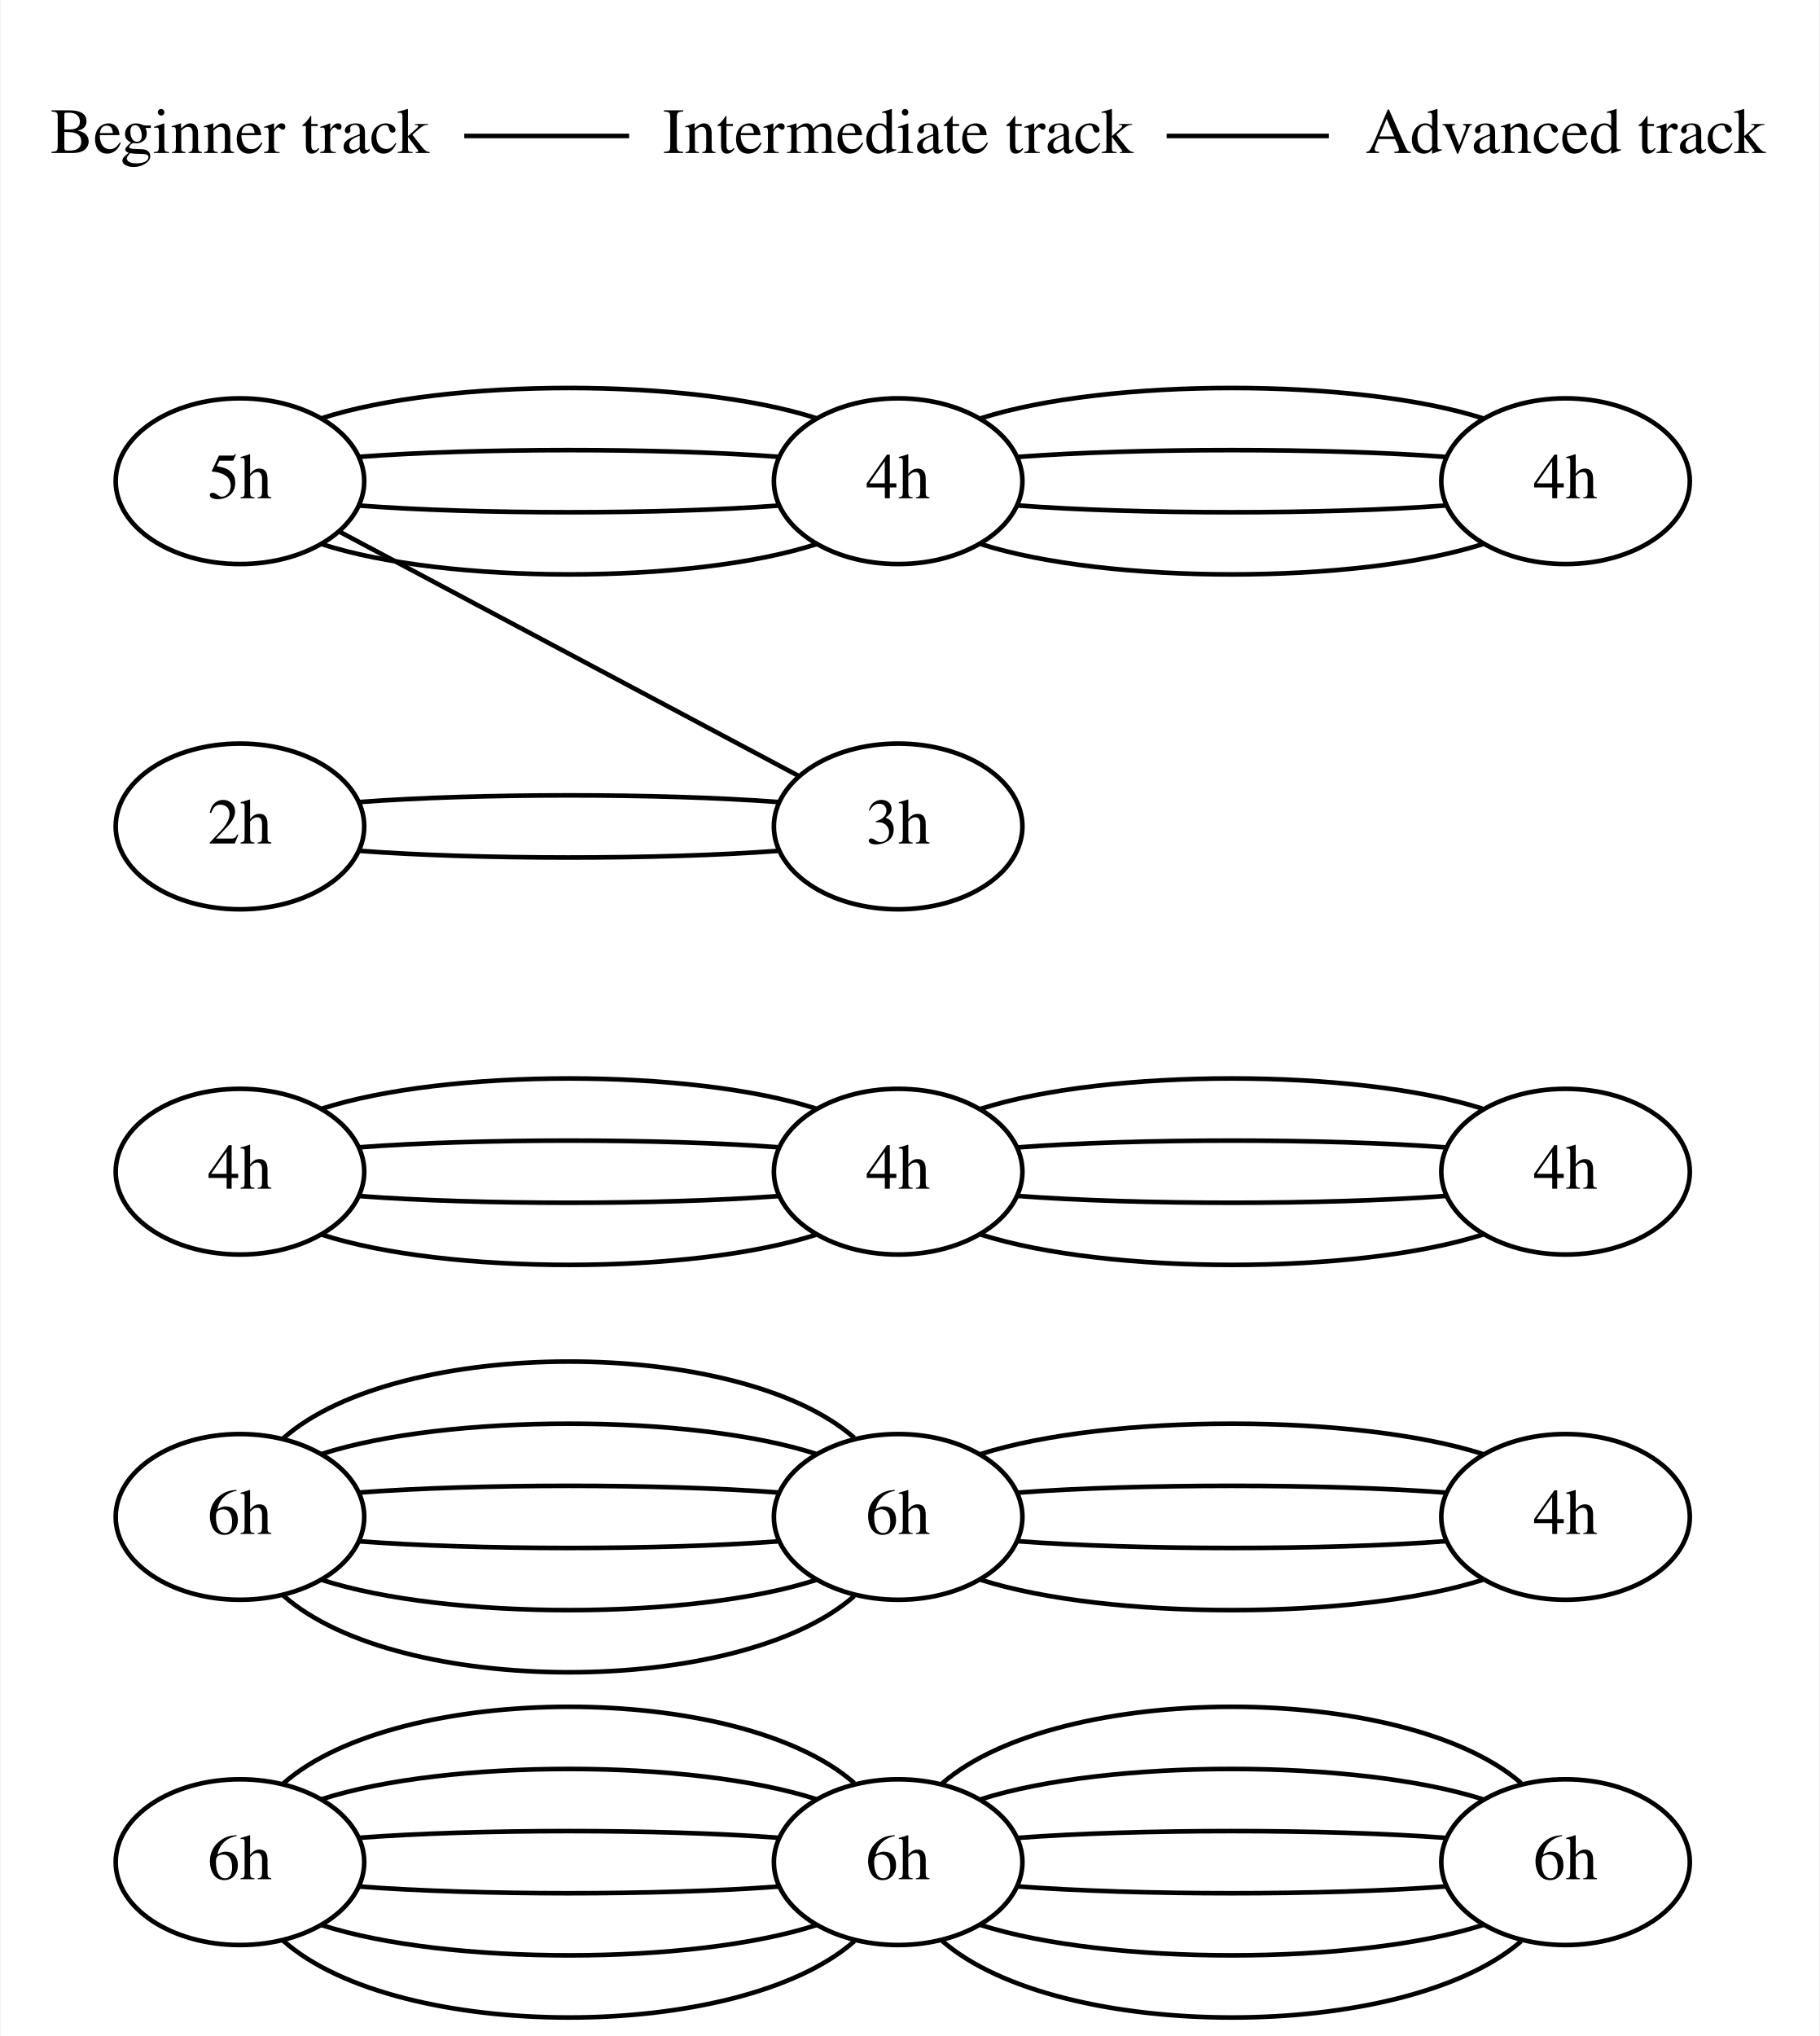
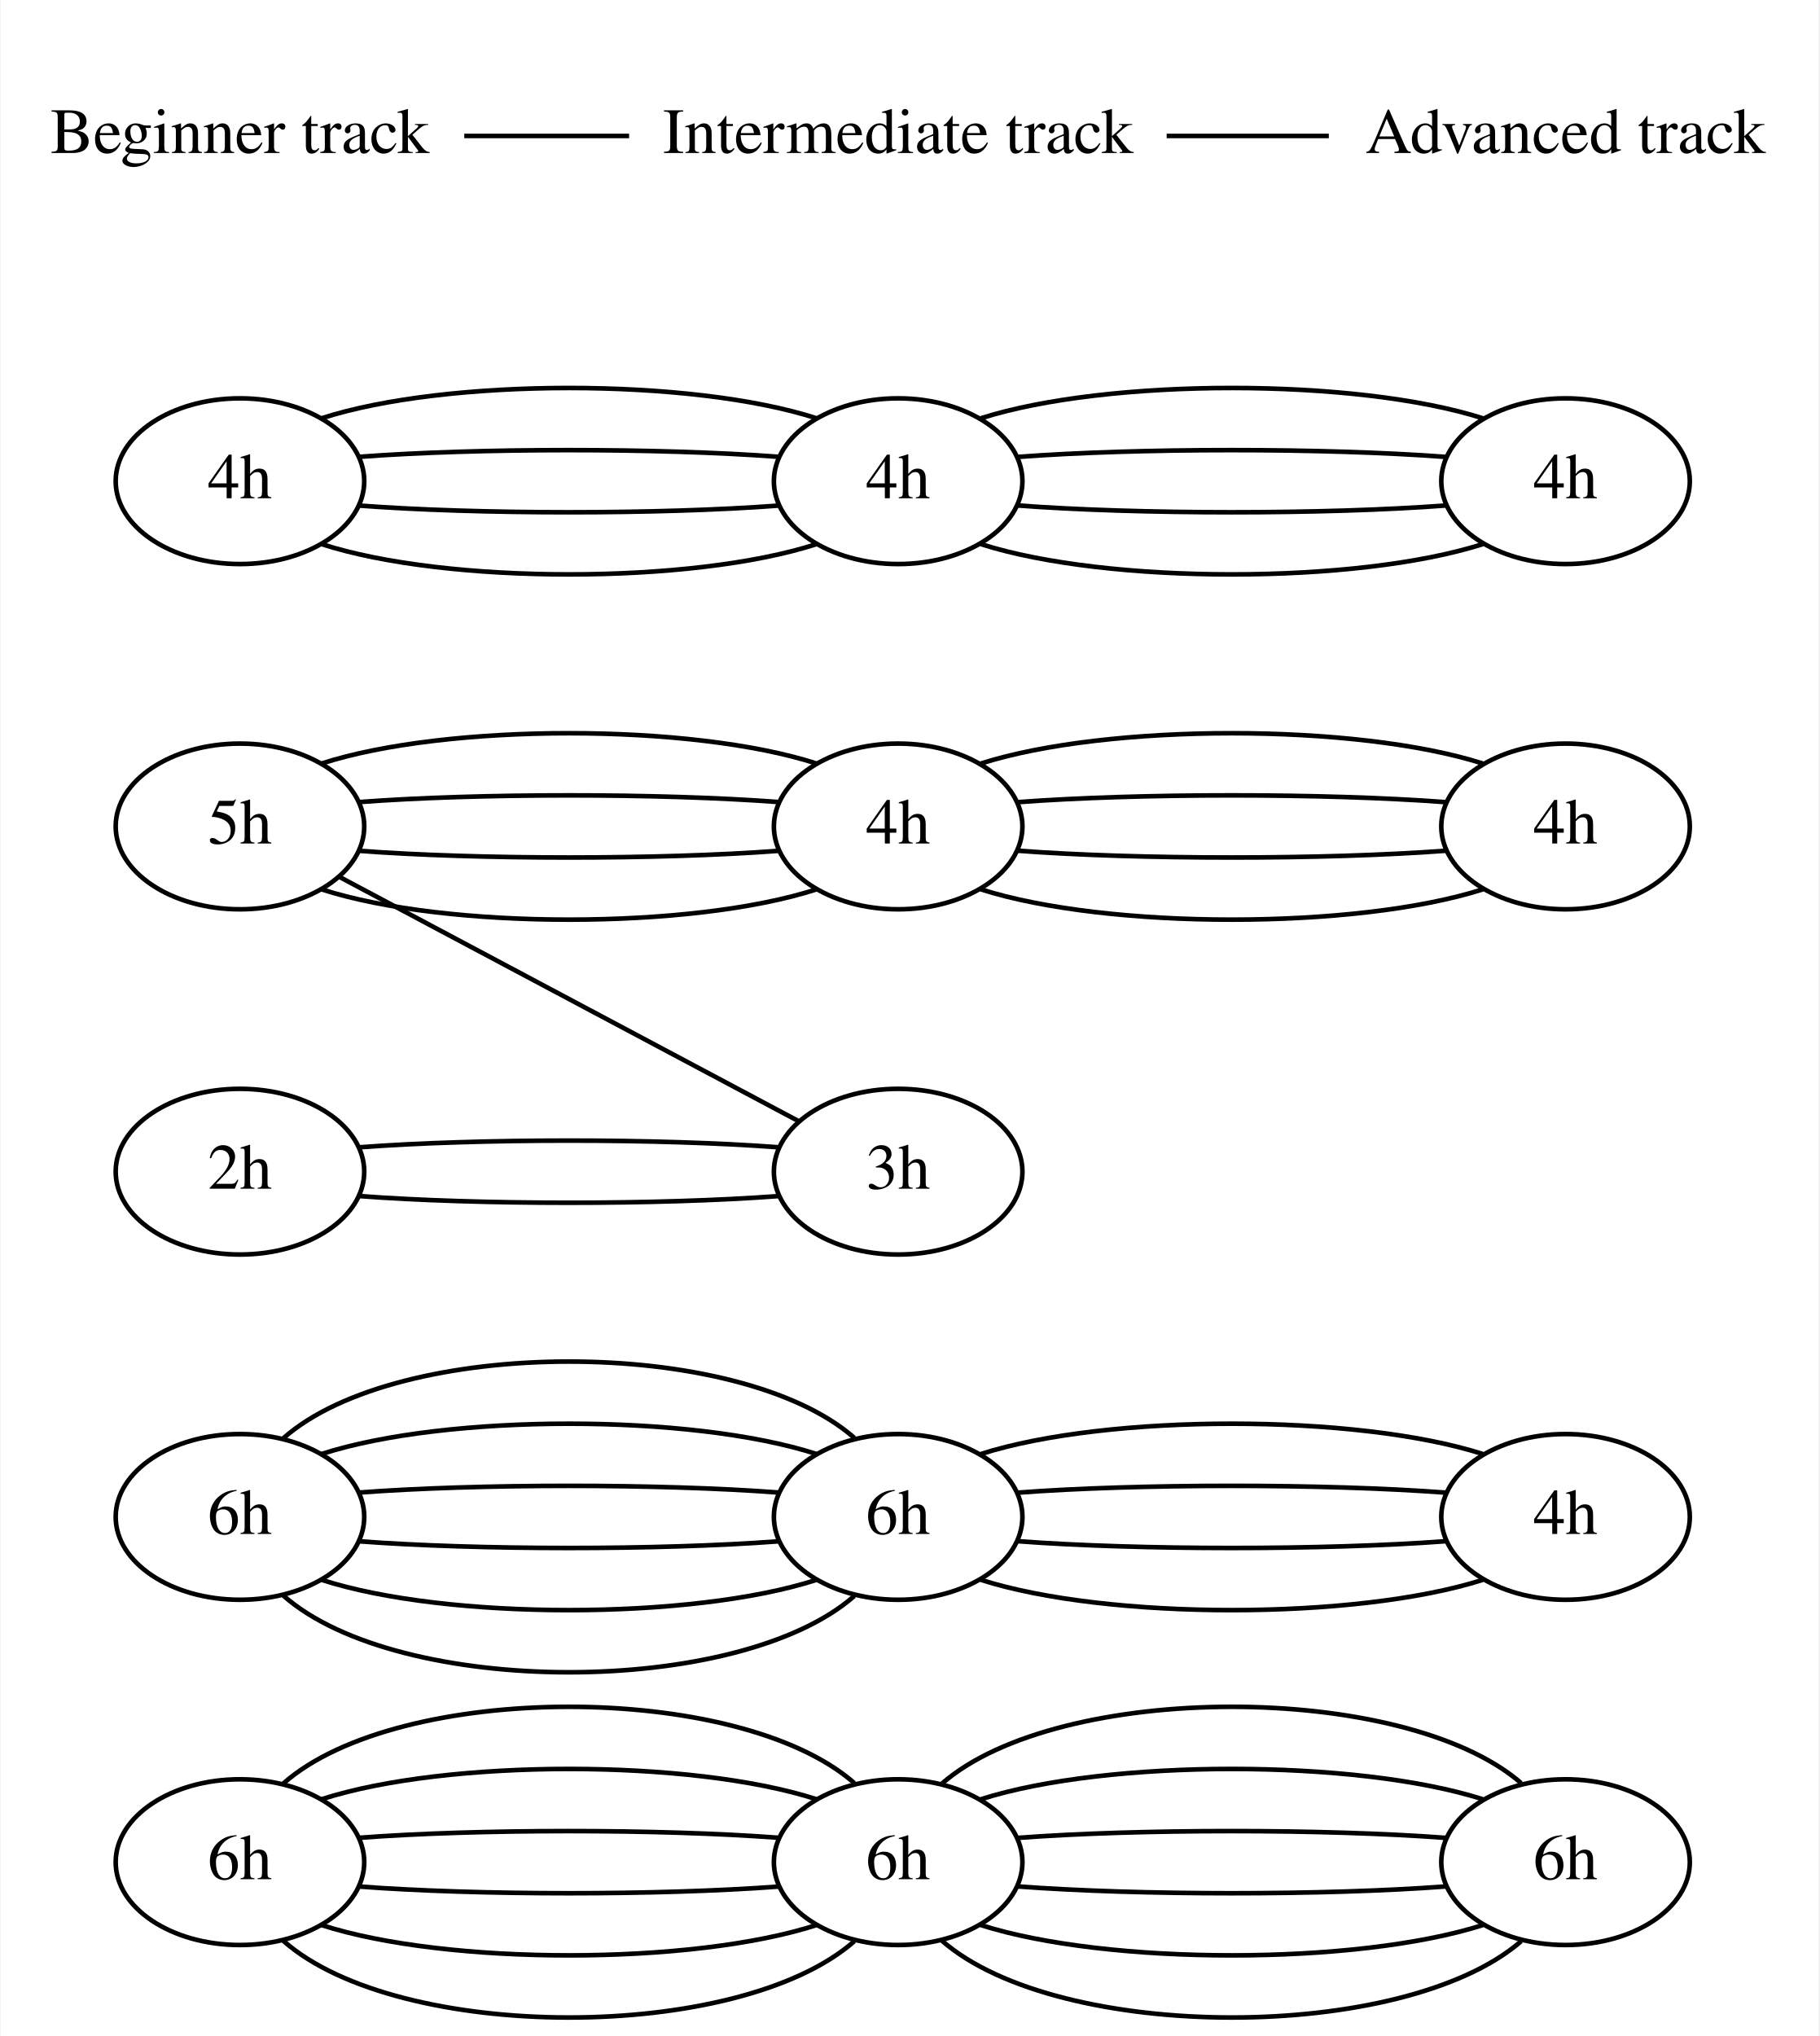
<svg xmlns="http://www.w3.org/2000/svg" width="395pt" height="442pt" viewBox="0.00 0.00 395.00 442.30">
  <g id="graph0" class="graph" transform="scale(1 1) rotate(0) translate(4 438.295)">
    <polygon fill="white" stroke="none" points="-4,4 -4,-438.295 391,-438.295 391,4 -4,4" />
    <g id="node1" class="node">
      <ellipse fill="none" stroke="black" cx="48" cy="-33.76" rx="27" ry="18" />
      <text text-anchor="middle" x="48" y="-30.06" font-family="Times,serif" font-size="14.00">6h</text>
    </g>
    <g id="node2" class="node">
      <ellipse fill="none" stroke="black" cx="191" cy="-33.76" rx="27" ry="18" />
      <text text-anchor="middle" x="191" y="-30.06" font-family="Times,serif" font-size="14.00">6h</text>
    </g>
    <g id="edge1" class="edge">
      <path fill="none" stroke="black" d="M57.398,-16.695C82.417,5.512 156.275,5.552 181.468,-16.577" />
    </g>
    <g id="edge3" class="edge">
      <path fill="none" stroke="black" d="M65.728,-20.096C92.865,-11.312 146.171,-11.314 173.294,-20.103" />
    </g>
    <g id="edge5" class="edge">
      <path fill="none" stroke="black" d="M73.883,-28.468C99.499,-26.529 139.194,-26.524 164.891,-28.451" />
    </g>
-     <g id="edge7" class="edge">
+     <g id="edge12" class="edge">
      <path fill="none" stroke="black" d="M73.883,-39.051C99.499,-40.99 139.194,-40.996 164.891,-39.068" />
    </g>
-     <g id="edge9" class="edge">
+     <g id="edge14" class="edge">
      <path fill="none" stroke="black" d="M65.728,-47.423C92.865,-56.208 146.171,-56.205 173.294,-47.416" />
    </g>
-     <g id="edge11" class="edge">
+     <g id="edge16" class="edge">
      <path fill="none" stroke="black" d="M57.398,-50.824C82.417,-73.032 156.275,-73.072 181.468,-50.943" />
    </g>
    <g id="node3" class="node">
      <ellipse fill="none" stroke="black" cx="336" cy="-33.76" rx="27" ry="18" />
      <text text-anchor="middle" x="336" y="-30.06" font-family="Times,serif" font-size="14.00">6h</text>
    </g>
    <g id="edge2" class="edge">
      <path fill="none" stroke="black" d="M200.517,-16.695C225.891,5.512 300.797,5.552 326.347,-16.577" />
    </g>
    <g id="edge4" class="edge">
      <path fill="none" stroke="black" d="M208.966,-20.096C236.487,-11.312 290.549,-11.314 318.057,-20.103" />
    </g>
    <g id="edge6" class="edge">
      <path fill="none" stroke="black" d="M216.909,-28.493C242.995,-26.52 283.738,-26.515 309.897,-28.478" />
    </g>
-     <g id="edge8" class="edge">
+     <g id="edge13" class="edge">
      <path fill="none" stroke="black" d="M216.909,-39.027C242.995,-40.999 283.738,-41.004 309.897,-39.041" />
    </g>
-     <g id="edge10" class="edge">
+     <g id="edge15" class="edge">
      <path fill="none" stroke="black" d="M208.966,-47.423C236.487,-56.208 290.549,-56.205 318.057,-47.416" />
    </g>
-     <g id="edge12" class="edge">
+     <g id="edge17" class="edge">
      <path fill="none" stroke="black" d="M200.517,-50.824C225.891,-73.032 300.797,-73.072 326.347,-50.943" />
    </g>
    <g id="node4" class="node">
      <ellipse fill="none" stroke="black" cx="48" cy="-108.76" rx="27" ry="18" />
      <text text-anchor="middle" x="48" y="-105.06" font-family="Times,serif" font-size="14.00">6h</text>
    </g>
    <g id="node5" class="node">
      <ellipse fill="none" stroke="black" cx="191" cy="-108.76" rx="27" ry="18" />
      <text text-anchor="middle" x="191" y="-105.06" font-family="Times,serif" font-size="14.00">6h</text>
    </g>
-     <g id="edge13" class="edge">
+     <g id="edge7" class="edge">
      <path fill="none" stroke="black" d="M57.398,-91.695C82.417,-69.488 156.275,-69.448 181.468,-91.577" />
    </g>
-     <g id="edge14" class="edge">
+     <g id="edge9" class="edge">
      <path fill="none" stroke="black" d="M65.728,-95.096C92.865,-86.312 146.171,-86.314 173.294,-95.103" />
    </g>
-     <g id="edge15" class="edge">
+     <g id="edge11" class="edge">
      <path fill="none" stroke="black" d="M73.883,-103.468C99.499,-101.529 139.194,-101.524 164.891,-103.451" />
    </g>
-     <g id="edge16" class="edge">
+     <g id="edge28" class="edge">
      <path fill="none" stroke="black" d="M73.883,-114.051C99.499,-115.99 139.194,-115.996 164.891,-114.068" />
    </g>
-     <g id="edge17" class="edge">
+     <g id="edge30" class="edge">
      <path fill="none" stroke="black" d="M65.728,-122.423C92.865,-131.208 146.171,-131.205 173.294,-122.416" />
    </g>
-     <g id="edge18" class="edge">
+     <g id="edge32" class="edge">
      <path fill="none" stroke="black" d="M57.398,-125.824C82.417,-148.032 156.275,-148.072 181.468,-125.943" />
    </g>
    <g id="node6" class="node">
      <ellipse fill="none" stroke="black" cx="336" cy="-108.76" rx="27" ry="18" />
      <text text-anchor="middle" x="336" y="-105.06" font-family="Times,serif" font-size="14.00">4h</text>
    </g>
-     <g id="edge19" class="edge">
+     <g id="edge8" class="edge">
      <path fill="none" stroke="black" d="M208.966,-95.096C236.487,-86.312 290.549,-86.314 318.057,-95.103" />
    </g>
-     <g id="edge20" class="edge">
+     <g id="edge10" class="edge">
      <path fill="none" stroke="black" d="M216.909,-103.493C242.995,-101.52 283.738,-101.515 309.897,-103.478" />
    </g>
-     <g id="edge21" class="edge">
+     <g id="edge29" class="edge">
      <path fill="none" stroke="black" d="M216.909,-114.027C242.995,-115.999 283.738,-116.004 309.897,-114.041" />
    </g>
-     <g id="edge22" class="edge">
+     <g id="edge31" class="edge">
      <path fill="none" stroke="black" d="M208.966,-122.423C236.487,-131.208 290.549,-131.205 318.057,-122.416" />
    </g>
    <g id="node7" class="node">
-       <ellipse fill="none" stroke="black" cx="48" cy="-183.76" rx="27" ry="18" />
-       <text text-anchor="middle" x="48" y="-180.06" font-family="Times,serif" font-size="14.00">4h</text>
+       <ellipse fill="none" stroke="black" cx="48" cy="-258.76" rx="27" ry="18" />
+       <text text-anchor="middle" x="48" y="-255.06" font-family="Times,serif" font-size="14.00">5h</text>
    </g>
    <g id="node8" class="node">
+       <ellipse fill="none" stroke="black" cx="191" cy="-258.76" rx="27" ry="18" />
+       <text text-anchor="middle" x="191" y="-255.06" font-family="Times,serif" font-size="14.00">4h</text>
+     </g>
+     <g id="edge18" class="edge">
+       <path fill="none" stroke="black" d="M65.728,-245.096C92.865,-236.312 146.171,-236.314 173.294,-245.103" />
+     </g>
+     <g id="edge20" class="edge">
+       <path fill="none" stroke="black" d="M73.883,-253.468C99.499,-251.529 139.194,-251.524 164.891,-253.451" />
+     </g>
+     <g id="edge34" class="edge">
+       <path fill="none" stroke="black" d="M73.883,-264.051C99.499,-265.99 139.194,-265.996 164.891,-264.068" />
+     </g>
+     <g id="edge36" class="edge">
+       <path fill="none" stroke="black" d="M65.728,-272.423C92.865,-281.208 146.171,-281.205 173.294,-272.416" />
+     </g>
+     <g id="node11" class="node">
      <ellipse fill="none" stroke="black" cx="191" cy="-183.76" rx="27" ry="18" />
-       <text text-anchor="middle" x="191" y="-180.06" font-family="Times,serif" font-size="14.00">4h</text>
+       <text text-anchor="middle" x="191" y="-180.06" font-family="Times,serif" font-size="14.00">3h</text>
+     </g>
+     <g id="edge33" class="edge">
+       <path fill="none" stroke="black" d="M69.503,-247.854C96.235,-233.635 142.728,-208.905 169.473,-194.679" />
+     </g>
+     <g id="node9" class="node">
+       <ellipse fill="none" stroke="black" cx="336" cy="-258.76" rx="27" ry="18" />
+       <text text-anchor="middle" x="336" y="-255.06" font-family="Times,serif" font-size="14.00">4h</text>
+     </g>
+     <g id="edge19" class="edge">
+       <path fill="none" stroke="black" d="M208.966,-245.096C236.487,-236.312 290.549,-236.314 318.057,-245.103" />
+     </g>
+     <g id="edge21" class="edge">
+       <path fill="none" stroke="black" d="M216.909,-253.493C242.995,-251.52 283.738,-251.515 309.897,-253.478" />
+     </g>
+     <g id="edge35" class="edge">
+       <path fill="none" stroke="black" d="M216.909,-264.027C242.995,-265.999 283.738,-266.004 309.897,-264.041" />
+     </g>
+     <g id="edge37" class="edge">
+       <path fill="none" stroke="black" d="M208.966,-272.423C236.487,-281.208 290.549,-281.205 318.057,-272.416" />
+     </g>
+     <g id="node10" class="node">
+       <ellipse fill="none" stroke="black" cx="48" cy="-183.76" rx="27" ry="18" />
+       <text text-anchor="middle" x="48" y="-180.06" font-family="Times,serif" font-size="14.00">2h</text>
+     </g>
+     <g id="edge22" class="edge">
+       <path fill="none" stroke="black" d="M73.883,-178.468C99.499,-176.529 139.194,-176.524 164.891,-178.451" />
    </g>
    <g id="edge23" class="edge">
-       <path fill="none" stroke="black" d="M65.728,-170.096C92.865,-161.312 146.171,-161.314 173.294,-170.103" />
-     </g>
-     <g id="edge25" class="edge">
-       <path fill="none" stroke="black" d="M73.883,-178.468C99.499,-176.529 139.194,-176.524 164.891,-178.451" />
-     </g>
-     <g id="edge27" class="edge">
      <path fill="none" stroke="black" d="M73.883,-189.051C99.499,-190.99 139.194,-190.996 164.891,-189.068" />
    </g>
-     <g id="edge29" class="edge">
-       <path fill="none" stroke="black" d="M65.728,-197.423C92.865,-206.208 146.171,-206.205 173.294,-197.416" />
+     <g id="node12" class="node">
+       <ellipse fill="none" stroke="black" cx="48" cy="-333.76" rx="27" ry="18" />
+       <text text-anchor="middle" x="48" y="-330.06" font-family="Times,serif" font-size="14.00">4h</text>
    </g>
-     <g id="node9" class="node">
-       <ellipse fill="none" stroke="black" cx="336" cy="-183.76" rx="27" ry="18" />
-       <text text-anchor="middle" x="336" y="-180.06" font-family="Times,serif" font-size="14.00">4h</text>
-     </g>
-     <g id="edge24" class="edge">
-       <path fill="none" stroke="black" d="M208.966,-170.096C236.487,-161.312 290.549,-161.314 318.057,-170.103" />
-     </g>
-     <g id="edge26" class="edge">
-       <path fill="none" stroke="black" d="M216.909,-178.493C242.995,-176.52 283.738,-176.515 309.897,-178.478" />
-     </g>
-     <g id="edge28" class="edge">
-       <path fill="none" stroke="black" d="M216.909,-189.027C242.995,-190.999 283.738,-191.004 309.897,-189.041" />
-     </g>
-     <g id="edge30" class="edge">
-       <path fill="none" stroke="black" d="M208.966,-197.423C236.487,-206.208 290.549,-206.205 318.057,-197.416" />
-     </g>
-     <g id="node10" class="node">
-       <ellipse fill="none" stroke="black" cx="48" cy="-333.76" rx="27" ry="18" />
-       <text text-anchor="middle" x="48" y="-330.06" font-family="Times,serif" font-size="14.00">5h</text>
-     </g>
-     <g id="node11" class="node">
+     <g id="node13" class="node">
      <ellipse fill="none" stroke="black" cx="191" cy="-333.76" rx="27" ry="18" />
      <text text-anchor="middle" x="191" y="-330.06" font-family="Times,serif" font-size="14.00">4h</text>
    </g>
-     <g id="edge31" class="edge">
+     <g id="edge24" class="edge">
      <path fill="none" stroke="black" d="M65.728,-320.096C92.865,-311.312 146.171,-311.314 173.294,-320.103" />
    </g>
-     <g id="edge32" class="edge">
+     <g id="edge26" class="edge">
      <path fill="none" stroke="black" d="M73.883,-328.468C99.499,-326.529 139.194,-326.524 164.891,-328.451" />
    </g>
-     <g id="edge33" class="edge">
+     <g id="edge38" class="edge">
      <path fill="none" stroke="black" d="M73.883,-339.051C99.499,-340.99 139.194,-340.996 164.891,-339.068" />
    </g>
-     <g id="edge34" class="edge">
+     <g id="edge40" class="edge">
      <path fill="none" stroke="black" d="M65.728,-347.423C92.865,-356.208 146.171,-356.205 173.294,-347.416" />
    </g>
    <g id="node14" class="node">
-       <ellipse fill="none" stroke="black" cx="191" cy="-258.76" rx="27" ry="18" />
-       <text text-anchor="middle" x="191" y="-255.06" font-family="Times,serif" font-size="14.00">3h</text>
-     </g>
-     <g id="edge41" class="edge">
-       <path fill="none" stroke="black" d="M69.503,-322.854C96.235,-308.635 142.728,-283.905 169.473,-269.679" />
-     </g>
-     <g id="node12" class="node">
      <ellipse fill="none" stroke="black" cx="336" cy="-333.76" rx="27" ry="18" />
      <text text-anchor="middle" x="336" y="-330.06" font-family="Times,serif" font-size="14.00">4h</text>
    </g>
-     <g id="edge35" class="edge">
+     <g id="edge25" class="edge">
      <path fill="none" stroke="black" d="M208.966,-320.096C236.487,-311.312 290.549,-311.314 318.057,-320.103" />
    </g>
-     <g id="edge36" class="edge">
+     <g id="edge27" class="edge">
      <path fill="none" stroke="black" d="M216.909,-328.493C242.995,-326.52 283.738,-326.515 309.897,-328.478" />
    </g>
-     <g id="edge37" class="edge">
+     <g id="edge39" class="edge">
      <path fill="none" stroke="black" d="M216.909,-339.027C242.995,-340.999 283.738,-341.004 309.897,-339.041" />
    </g>
-     <g id="edge38" class="edge">
+     <g id="edge41" class="edge">
      <path fill="none" stroke="black" d="M208.966,-347.423C236.487,-356.208 290.549,-356.205 318.057,-347.416" />
-     </g>
-     <g id="node13" class="node">
-       <ellipse fill="none" stroke="black" cx="48" cy="-258.76" rx="27" ry="18" />
-       <text text-anchor="middle" x="48" y="-255.06" font-family="Times,serif" font-size="14.00">2h</text>
-     </g>
-     <g id="edge39" class="edge">
-       <path fill="none" stroke="black" d="M73.883,-253.468C99.499,-251.529 139.194,-251.524 164.891,-253.451" />
-     </g>
-     <g id="edge40" class="edge">
-       <path fill="none" stroke="black" d="M73.883,-264.051C99.499,-265.99 139.194,-265.996 164.891,-264.068" />
    </g>
    <g id="node15" class="node">
      <text text-anchor="middle" x="48" y="-405.06" font-family="Times,serif" font-size="14.00">Beginner track</text>
    </g>
    <g id="node16" class="node">
      <text text-anchor="middle" x="191" y="-405.06" font-family="Times,serif" font-size="14.00">Intermediate track</text>
    </g>
    <g id="edge42" class="edge">
      <path fill="none" stroke="black" d="M96.736,-408.76C108.241,-408.76 120.651,-408.76 132.548,-408.76" />
    </g>
    <g id="node17" class="node">
      <text text-anchor="middle" x="336" y="-405.06" font-family="Times,serif" font-size="14.00">Advanced track</text>
    </g>
    <g id="edge43" class="edge">
      <path fill="none" stroke="black" d="M249.34,-408.76C260.995,-408.76 273.173,-408.76 284.568,-408.76" />
    </g>
  </g>
</svg>
